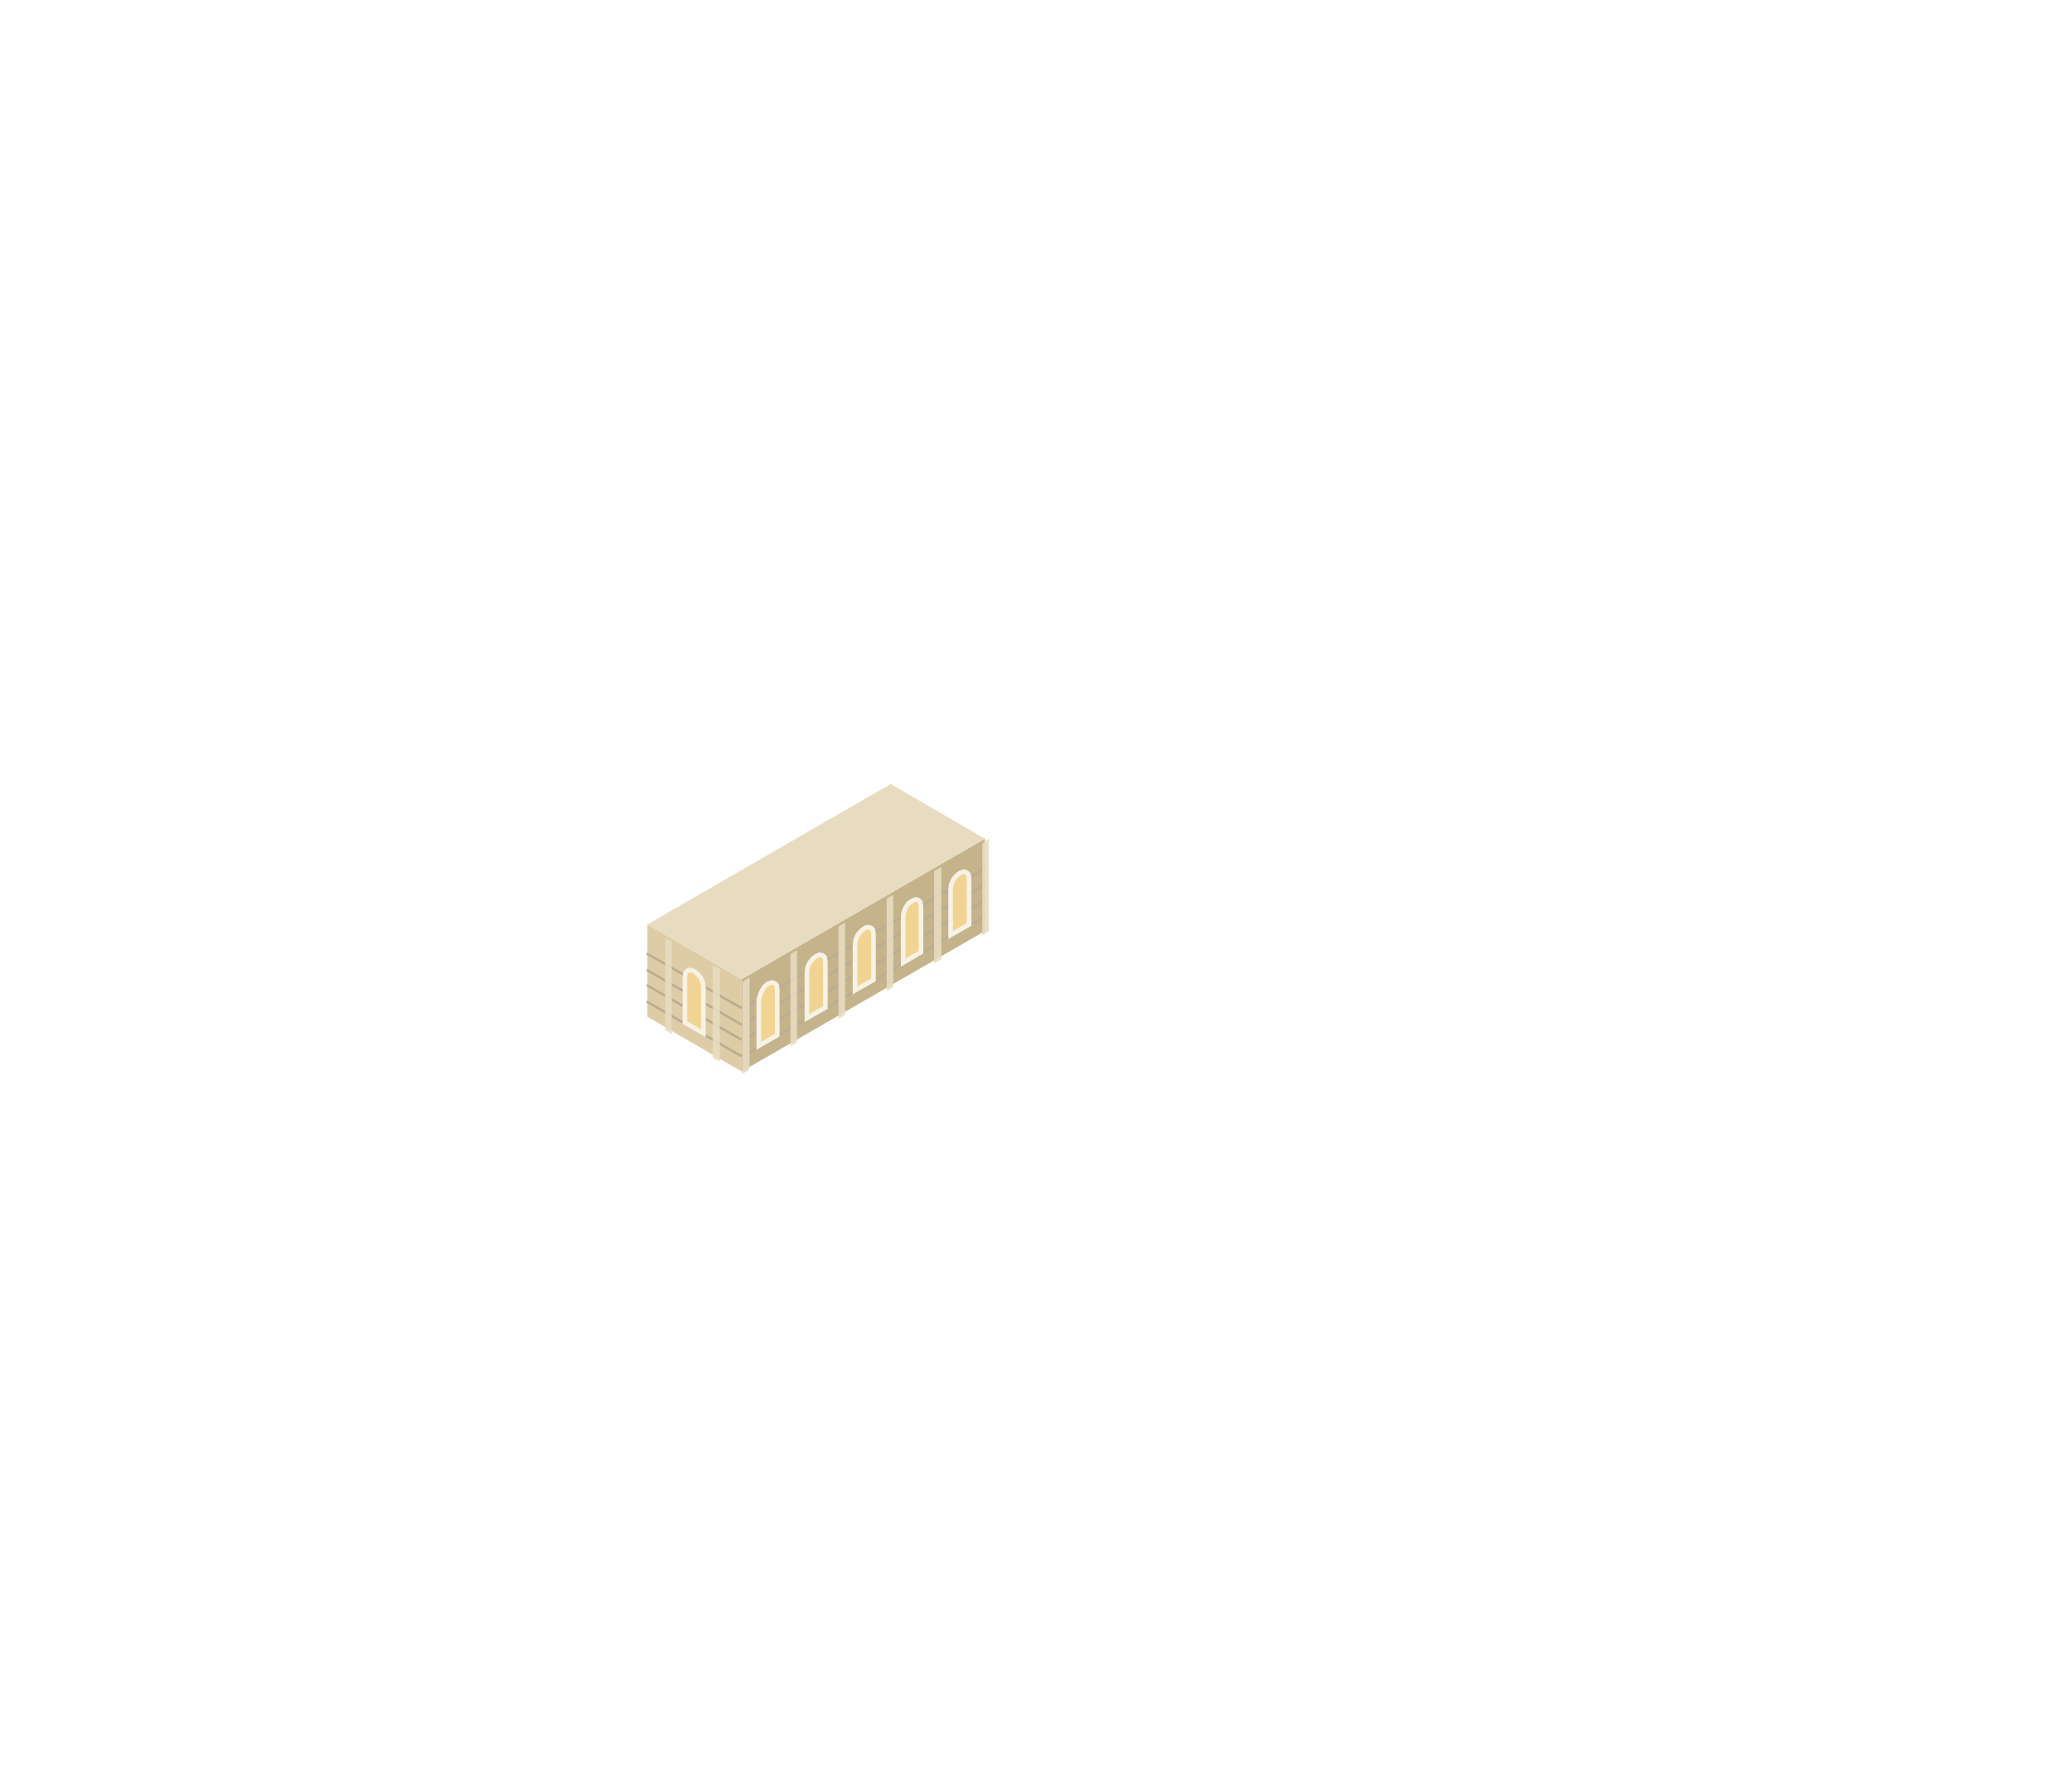
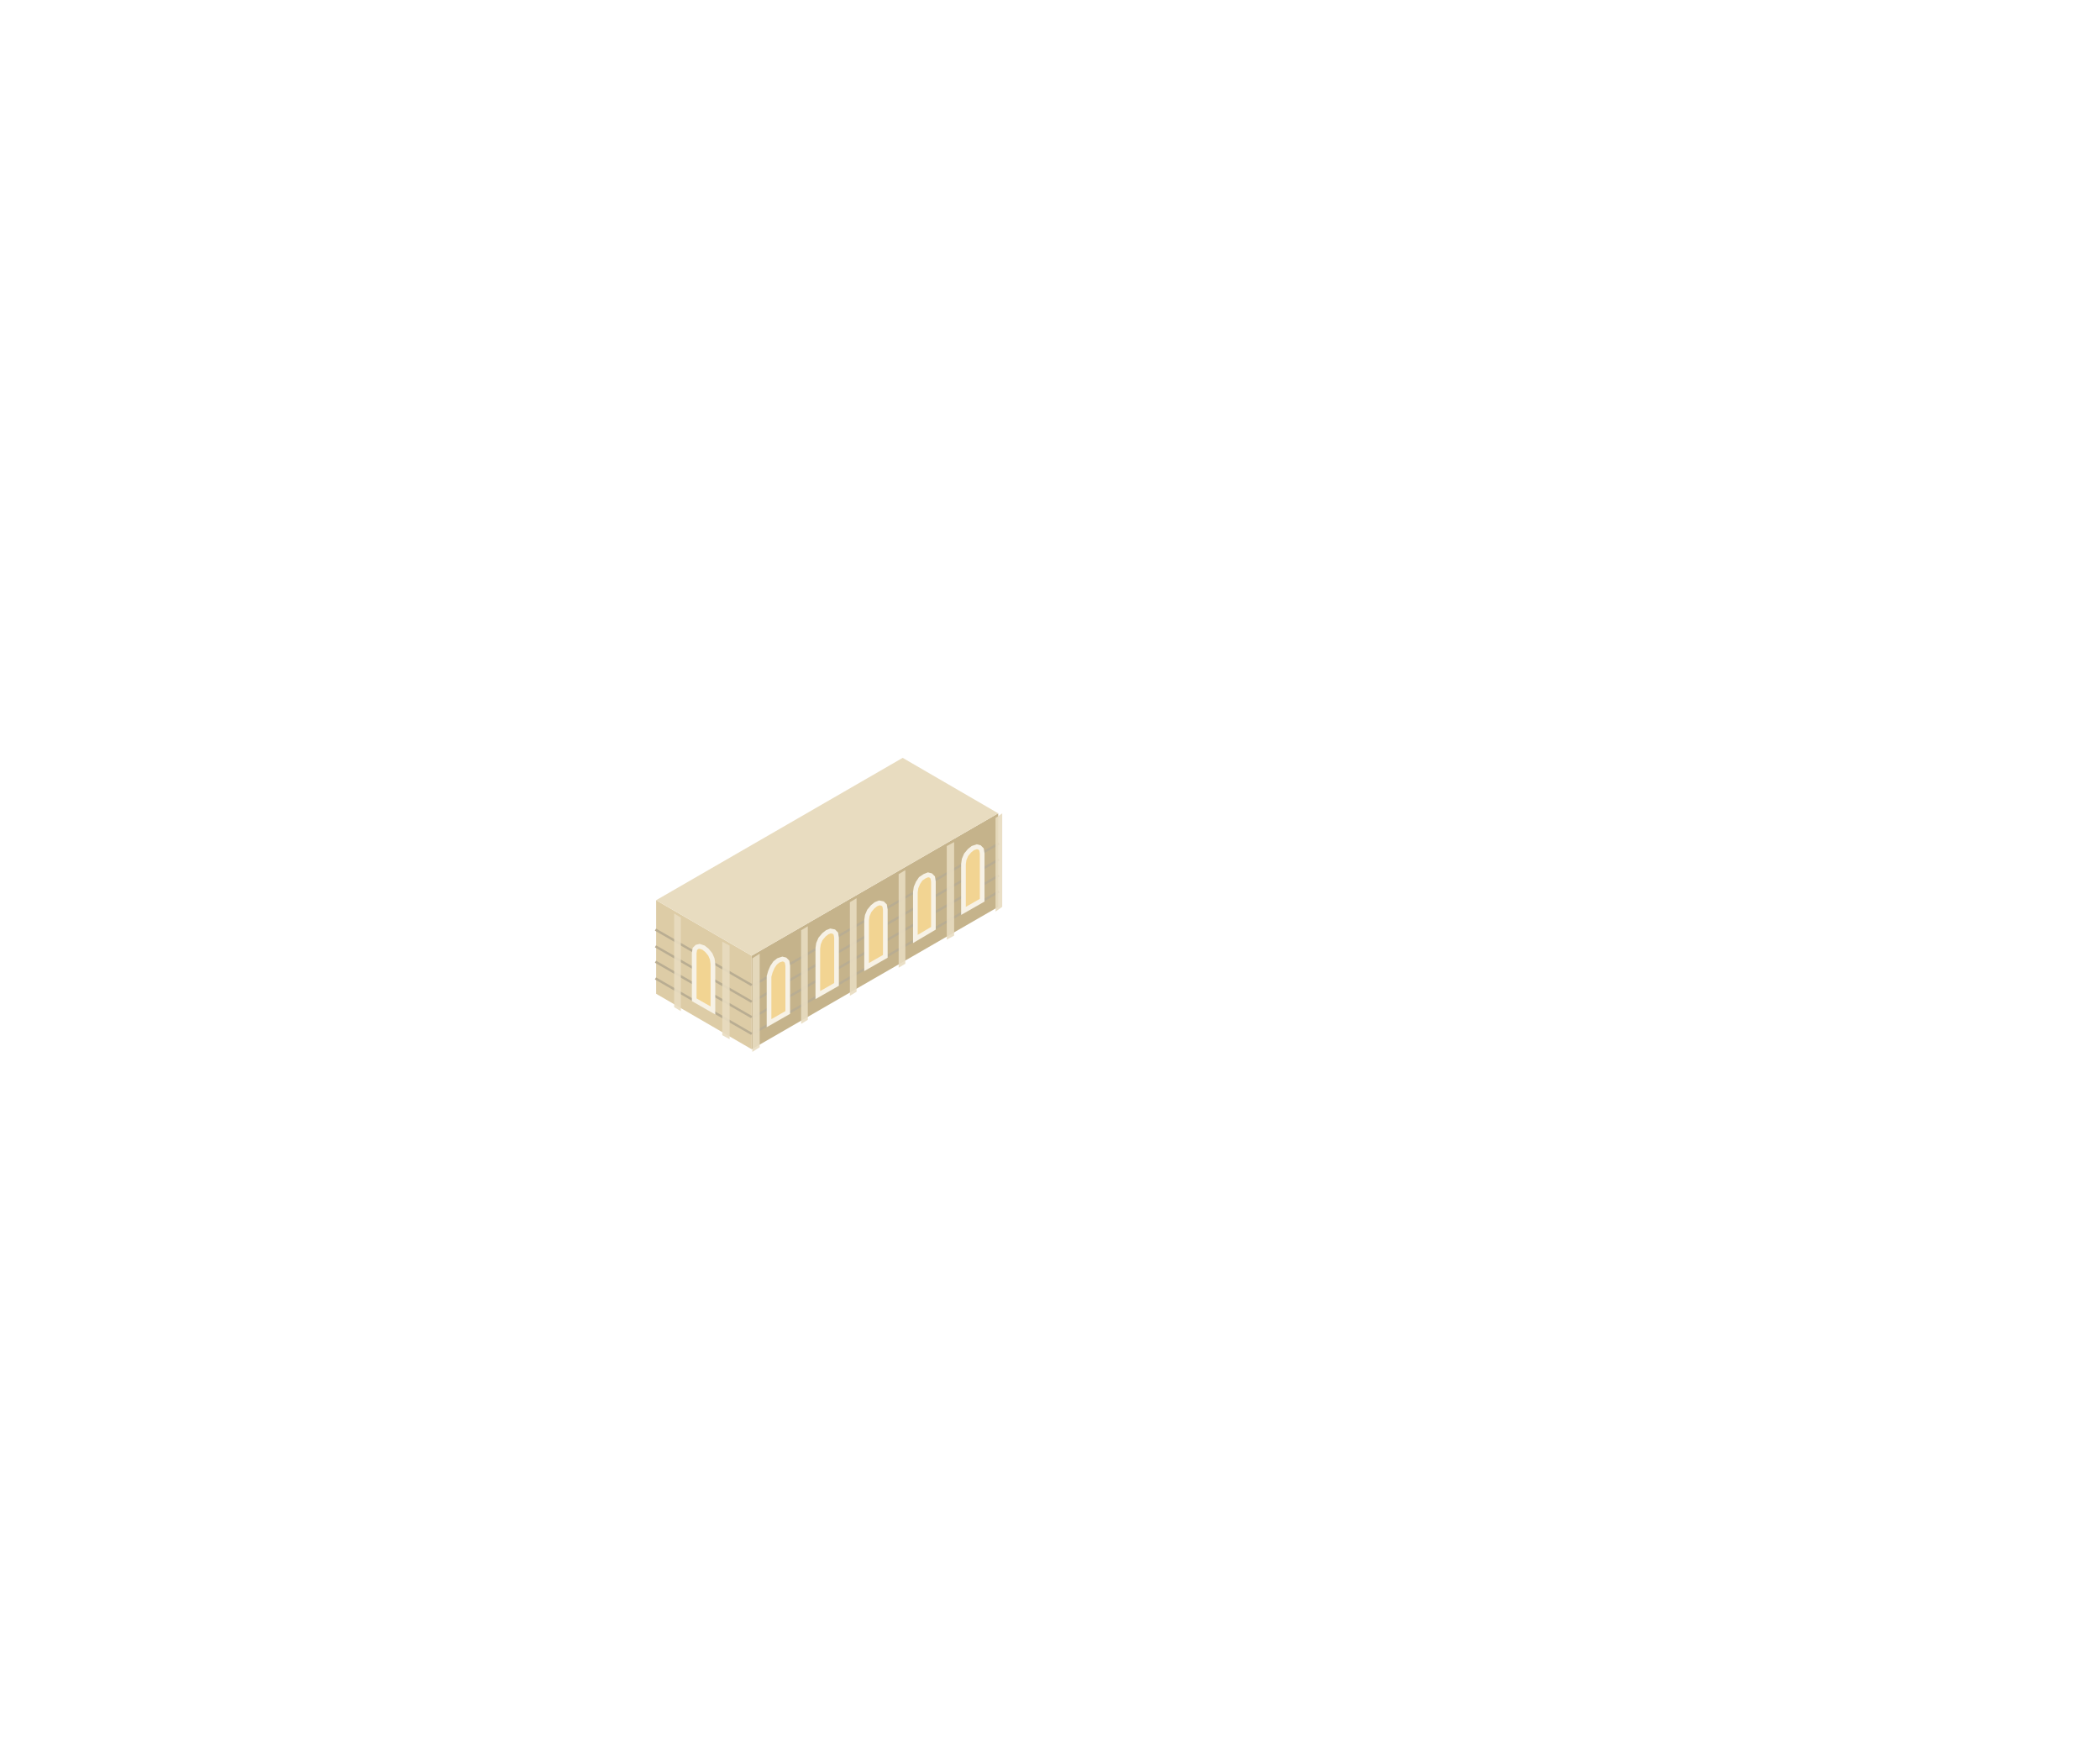
- <svg xmlns="http://www.w3.org/2000/svg" viewBox="273.7 152.7 314.3 268.2" width="628.6" height="536.4">
+ <svg xmlns="http://www.w3.org/2000/svg" viewBox="273.7 158.2 314.3 262.7" width="628.6" height="525.4">
  <defs>
    <linearGradient id="iso-lit-glow" x1="0" y1="0" x2="0" y2="1">
      <stop offset="0" stop-color="#FFFFFF" stop-opacity="0.75" />
      <stop offset="1" stop-color="#FFFFFF" stop-opacity="0" />
    </linearGradient>
    <linearGradient id="iso-lit-l" x1="0" y1="0" x2="0" y2="1">
      <stop offset="0" stop-color="#FFF7DC" />
      <stop offset="1" stop-color="#FFD47E" />
    </linearGradient>
    <linearGradient id="iso-lit-r" x1="0" y1="0" x2="0" y2="1">
      <stop offset="0" stop-color="#FBE2A2" />
      <stop offset="1" stop-color="#ECB65A" />
    </linearGradient>
  </defs>
  <polygon points="423.1,293.9 386.2,315.2 386.2,301.2 423.1,279.9" fill="#C5B38B" />
  <path d="M423.2 291.6L386.3 312.9M423.2 289.2L386.3 310.5M423.2 286.8L386.3 308.1M423.2 284.4L386.3 305.7" stroke="#B9AD92" stroke-width="0.35" />
  <polygon points="423.7,293.9 422.7,294.6 422.7,280.6 423.7,279.9" fill="#E8DCC0" opacity="0.9" />
  <polygon points="416.5,298.2 415.4,298.8 415.4,284.8 416.5,284.2" fill="#E8DCC0" opacity="0.9" />
  <polygon points="409.2,302.4 408.2,303 408.2,289 409.2,288.4" fill="#E8DCC0" opacity="0.9" />
  <polygon points="401.9,306.6 400.9,307.2 400.9,293.2 401.9,292.6" fill="#E8DCC0" opacity="0.9" />
  <polygon points="394.6,310.8 393.6,311.4 393.6,297.4 394.6,296.8" fill="#E8DCC0" opacity="0.9" />
  <polygon points="387.4,314.9 386.3,315.6 386.3,301.6 387.4,300.9" fill="#E8DCC0" opacity="0.9" />
  <polygon points="420.7,292.9 417.9,294.5 417.9,287.5 418,286.8 418.3,286.1 418.8,285.5 419.3,285.1 419.9,284.9 420.3,285 420.6,285.3 420.7,285.9" fill="#F2D492" stroke="#F7F2E6" stroke-width="0.7" />
  <polygon points="413.4,297.1 410.7,298.7 410.7,291.7 410.8,291 411.1,290.3 411.5,289.7 412.1,289.3 412.6,289.1 413,289.2 413.3,289.5 413.4,290.1" fill="#F2D492" stroke="#F7F2E6" stroke-width="0.7" />
  <polygon points="406.2,301.3 403.4,302.9 403.4,295.9 403.5,295.2 403.8,294.5 404.3,293.9 404.8,293.5 405.3,293.3 405.8,293.4 406.1,293.7 406.2,294.3" fill="#F2D492" stroke="#F7F2E6" stroke-width="0.7" />
  <polygon points="398.9,305.5 396.1,307.1 396.1,300.1 396.2,299.4 396.5,298.7 397,298.1 397.5,297.7 398,297.5 398.5,297.6 398.8,297.9 398.9,298.5" fill="#F2D492" stroke="#F7F2E6" stroke-width="0.7" />
  <polygon points="391.6,309.7 388.8,311.3 388.8,304.3 389,303.6 389.3,302.9 389.7,302.3 390.2,301.9 390.8,301.7 391.2,301.8 391.5,302.1 391.6,302.7" fill="#F2D492" stroke="#F7F2E6" stroke-width="0.7" />
  <polygon points="386.2,315.2 371.9,306.9 371.9,292.9 386.2,301.2" fill="#DDCCA6" />
  <path d="M386.2 312.9L371.8 304.6M386.2 310.4L371.8 302.1M386.2 308.1L371.8 299.8M386.2 305.6L371.8 297.3" stroke="#B9AD92" stroke-width="0.35" />
  <polygon points="382.9,313.7 381.8,313.1 381.8,299.1 382.9,299.7" fill="#E8DCC0" opacity="0.9" />
  <polygon points="375.6,309.5 374.6,308.9 374.6,294.9 375.6,295.5" fill="#E8DCC0" opacity="0.9" />
  <polygon points="380.4,309.4 377.6,307.8 377.6,300.8 377.7,300.2 378,299.9 378.4,299.8 379,300 379.5,300.4 380,301 380.3,301.7 380.4,302.4" fill="#F2D492" stroke="#F7F2E6" stroke-width="0.7" />
  <polygon points="371.9,292.9 408.8,271.6 423.1,279.9 386.2,301.2" fill="#E8DCC0" />
</svg>
